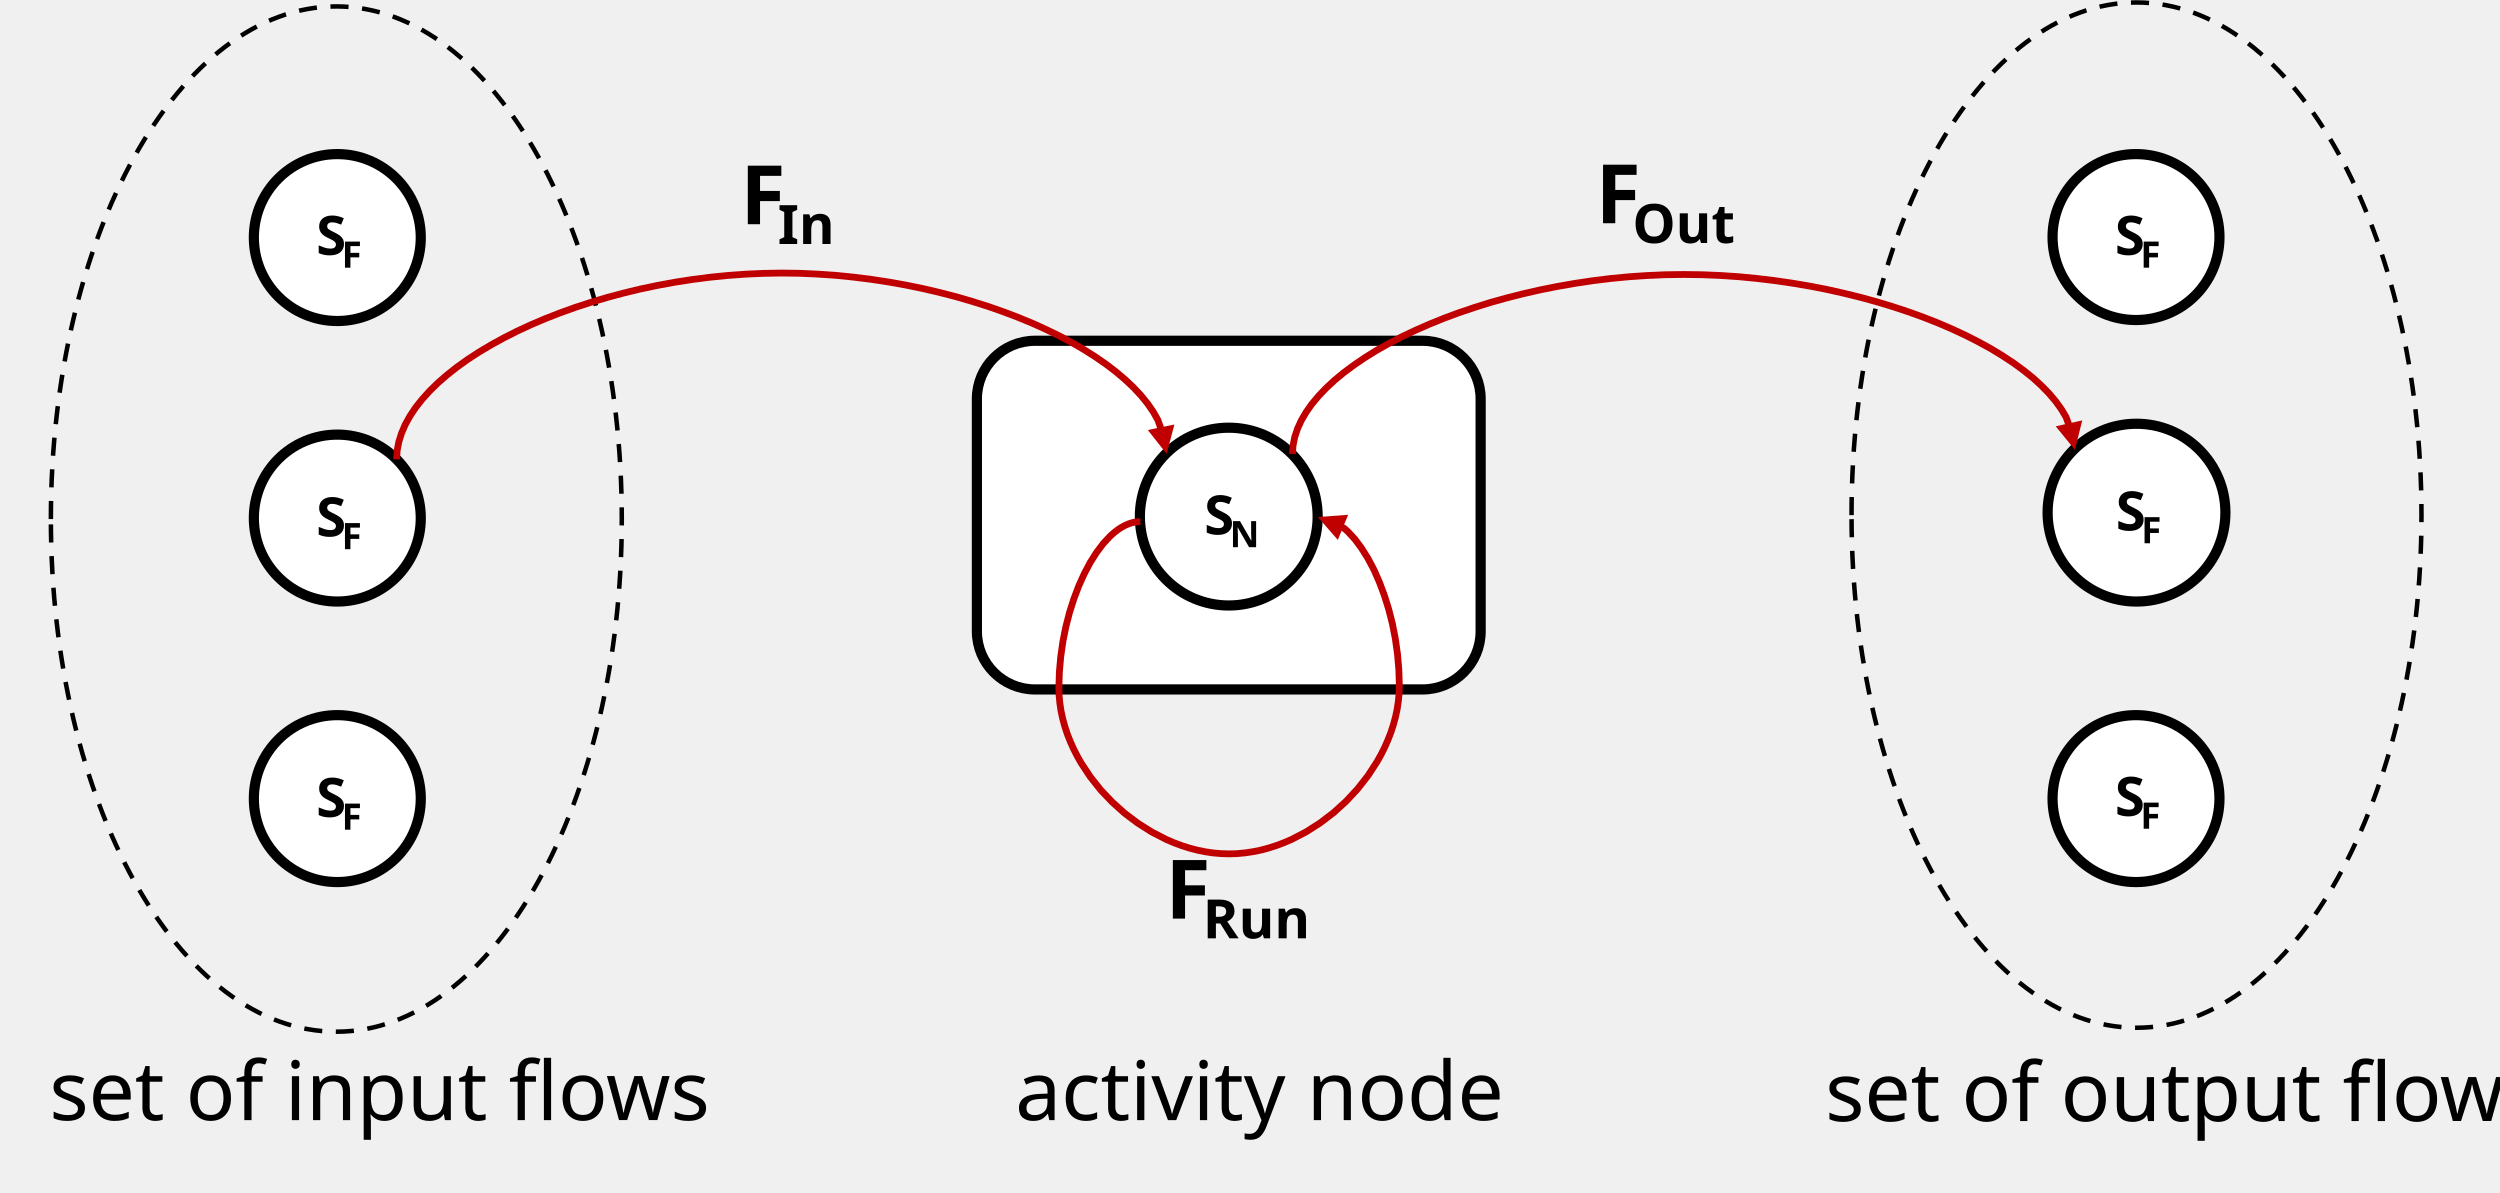
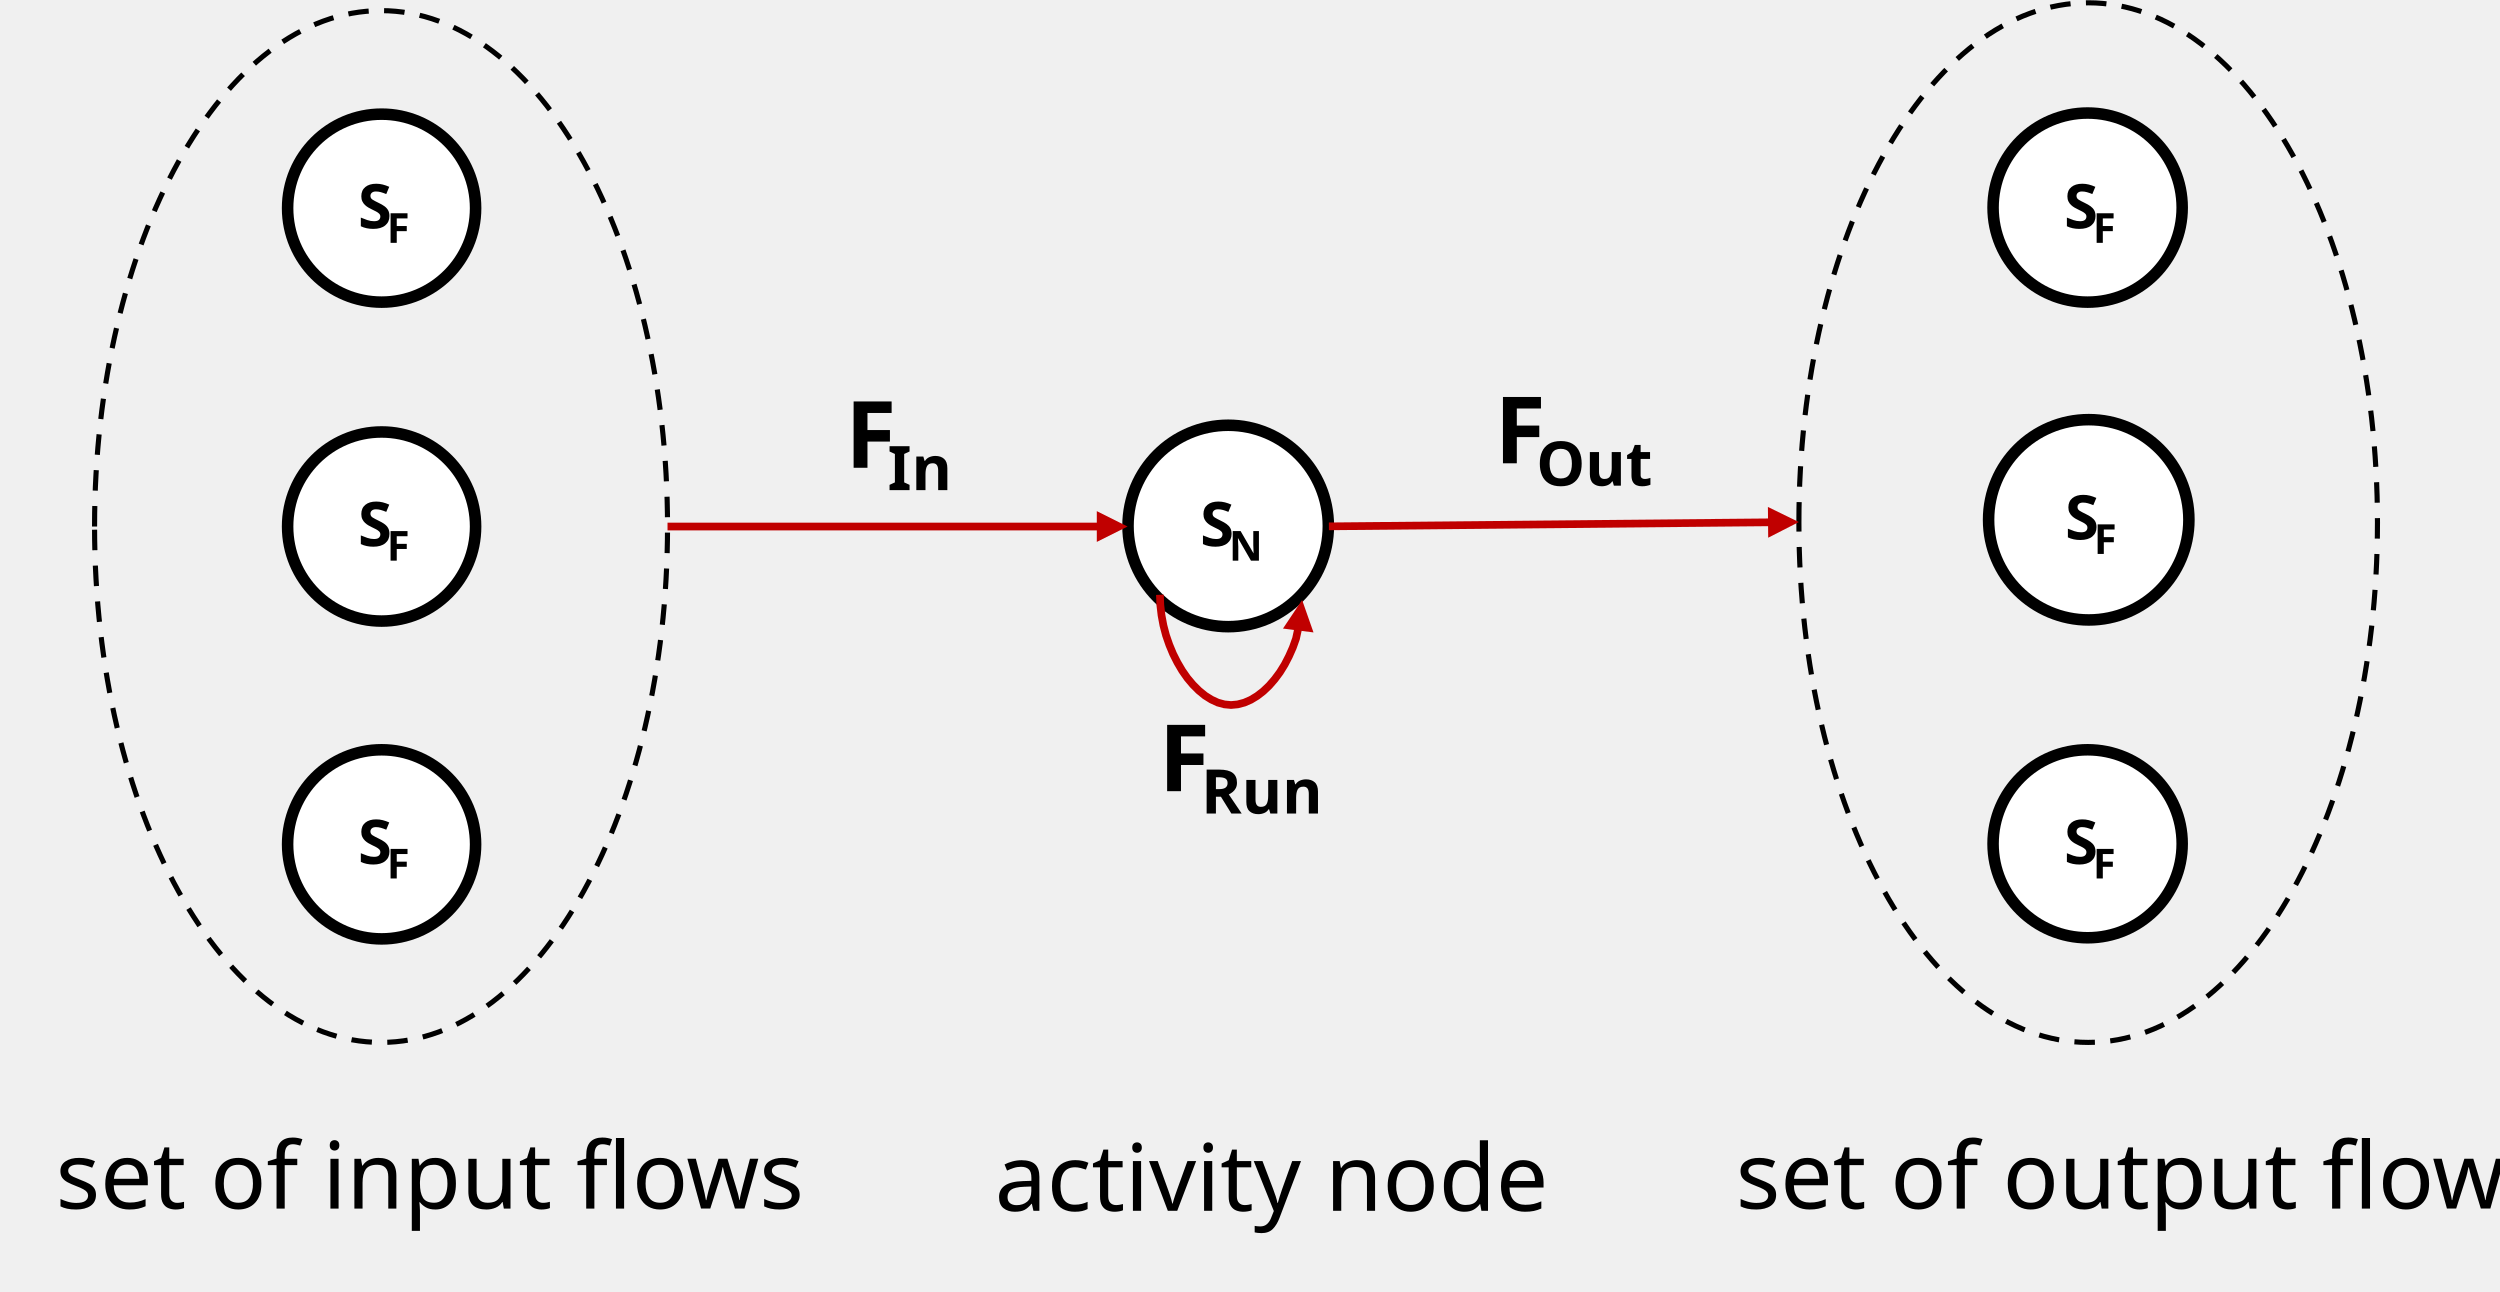
- <svg xmlns="http://www.w3.org/2000/svg" width="2531" height="1207" overflow="hidden">
+ <svg xmlns="http://www.w3.org/2000/svg" width="2234" height="1154" overflow="hidden">
  <defs>
    <clipPath id="clip0">
-       <rect x="443" y="63" width="2531" height="1207" />
+       <rect x="159" y="112" width="2234" height="1154" />
    </clipPath>
  </defs>
-   <g clip-path="url(#clip0)" transform="translate(-443 -63)">
-     <path d="M1432 466.835C1432 434.341 1458.34 408 1490.83 408L1883.17 408C1915.66 408 1942 434.341 1942 466.835L1942 702.165C1942 734.659 1915.66 761 1883.17 761L1490.83 761C1458.34 761 1432 734.659 1432 702.165Z" stroke="#000000" stroke-width="10.312" stroke-miterlimit="8" fill="#FFFFFF" fill-rule="evenodd" />
-     <path d="M700 587.5C700 540.832 737.832 503 784.5 503 831.168 503 869 540.832 869 587.5 869 634.168 831.168 672 784.5 672 737.832 672 700 634.168 700 587.5Z" stroke="#000000" stroke-width="10.312" stroke-miterlimit="8" fill="#FFFFFF" fill-rule="evenodd" />
-     <text font-family="Calibri,Calibri_MSFontService,sans-serif" font-weight="700" font-size="55" transform="matrix(1 0 0 1 763.136 606)">S<tspan font-size="37" x="25.781" y="13">F</tspan>
+   <g clip-path="url(#clip0)" transform="translate(-159 -112)">
+     <path d="M416 582.5C416 535.832 453.608 498 500 498 546.392 498 584 535.832 584 582.5 584 629.168 546.392 667 500 667 453.608 667 416 629.168 416 582.5Z" stroke="#000000" stroke-width="10.312" stroke-miterlimit="8" fill="#FFFFFF" fill-rule="evenodd" />
+     <text font-family="Calibri,Calibri_MSFontService,sans-serif" font-weight="700" font-size="55" transform="matrix(1 0 0 1 478.905 600)">S<tspan font-size="37" x="25.781" y="13">F</tspan>
    </text>
-     <path d="M2516 582C2516 532.294 2556.29 492 2606 492 2655.71 492 2696 532.294 2696 582 2696 631.706 2655.71 672 2606 672 2556.29 672 2516 631.706 2516 582Z" stroke="#000000" stroke-width="10.312" stroke-miterlimit="8" fill="#FFFFFF" fill-rule="evenodd" />
-     <text font-family="Calibri,Calibri_MSFontService,sans-serif" font-weight="700" font-size="55" transform="matrix(1 0 0 1 2585.05 600)">S<tspan font-size="37" x="25.781" y="13">F</tspan>
+     <path d="M1936 576.5C1936 527.071 1976.07 487 2025.5 487 2074.93 487 2115 527.071 2115 576.5 2115 625.929 2074.93 666 2025.5 666 1976.07 666 1936 625.929 1936 576.5Z" stroke="#000000" stroke-width="10.312" stroke-miterlimit="8" fill="#FFFFFF" fill-rule="evenodd" />
+     <text font-family="Calibri,Calibri_MSFontService,sans-serif" font-weight="700" font-size="55" transform="matrix(1 0 0 1 2004.34 594)">S<tspan font-size="37" x="25.781" y="13">F</tspan>
    </text>
-     <path d="M700 303.5C700 256.832 737.832 219 784.5 219 831.168 219 869 256.832 869 303.5 869 350.168 831.168 388 784.5 388 737.832 388 700 350.168 700 303.5Z" stroke="#000000" stroke-width="10.312" stroke-miterlimit="8" fill="#FFFFFF" fill-rule="evenodd" />
-     <text font-family="Calibri,Calibri_MSFontService,sans-serif" font-weight="700" font-size="55" transform="matrix(1 0 0 1 763.136 321)">S<tspan font-size="37" x="25.781" y="13">F</tspan>
+     <path d="M416 298C416 251.608 453.608 214 500 214 546.392 214 584 251.608 584 298 584 344.392 546.392 382 500 382 453.608 382 416 344.392 416 298Z" stroke="#000000" stroke-width="10.312" stroke-miterlimit="8" fill="#FFFFFF" fill-rule="evenodd" />
+     <text font-family="Calibri,Calibri_MSFontService,sans-serif" font-weight="700" font-size="55" transform="matrix(1 0 0 1 478.905 316)">S<tspan font-size="37" x="25.781" y="13">F</tspan>
    </text>
-     <path d="M700 871.5C700 824.832 737.832 787 784.5 787 831.168 787 869 824.832 869 871.5 869 918.168 831.168 956 784.5 956 737.832 956 700 918.168 700 871.5Z" stroke="#000000" stroke-width="10.312" stroke-miterlimit="8" fill="#FFFFFF" fill-rule="evenodd" />
-     <text font-family="Calibri,Calibri_MSFontService,sans-serif" font-weight="700" font-size="55" transform="matrix(1 0 0 1 763.136 890)">S<tspan font-size="37" x="25.781" y="13">F</tspan>
+     <path d="M416 866.5C416 819.832 453.608 782 500 782 546.392 782 584 819.832 584 866.5 584 913.168 546.392 951 500 951 453.608 951 416 913.168 416 866.5Z" stroke="#000000" stroke-width="10.312" stroke-miterlimit="8" fill="#FFFFFF" fill-rule="evenodd" />
+     <text font-family="Calibri,Calibri_MSFontService,sans-serif" font-weight="700" font-size="55" transform="matrix(1 0 0 1 478.905 884)">S<tspan font-size="37" x="25.781" y="13">F</tspan>
    </text>
-     <path d="M2521 303C2521 256.608 2558.83 219 2605.5 219 2652.17 219 2690 256.608 2690 303 2690 349.392 2652.17 387 2605.5 387 2558.83 387 2521 349.392 2521 303Z" stroke="#000000" stroke-width="10.312" stroke-miterlimit="8" fill="#FFFFFF" fill-rule="evenodd" />
-     <text font-family="Calibri,Calibri_MSFontService,sans-serif" font-weight="700" font-size="55" transform="matrix(1 0 0 1 2584.15 321)">S<tspan font-size="37" x="25.781" y="13">F</tspan>
+     <path d="M1940 297.5C1940 250.832 1977.83 213 2024.5 213 2071.17 213 2109 250.832 2109 297.5 2109 344.168 2071.17 382 2024.5 382 1977.83 382 1940 344.168 1940 297.5Z" stroke="#000000" stroke-width="10.312" stroke-miterlimit="8" fill="#FFFFFF" fill-rule="evenodd" />
+     <text font-family="Calibri,Calibri_MSFontService,sans-serif" font-weight="700" font-size="55" transform="matrix(1 0 0 1 2003.45 316)">S<tspan font-size="37" x="25.781" y="13">F</tspan>
    </text>
-     <path d="M2521 871.5C2521 824.832 2558.83 787 2605.5 787 2652.17 787 2690 824.832 2690 871.5 2690 918.168 2652.17 956 2605.5 956 2558.83 956 2521 918.168 2521 871.5Z" stroke="#000000" stroke-width="10.312" stroke-miterlimit="8" fill="#FFFFFF" fill-rule="evenodd" />
-     <text font-family="Calibri,Calibri_MSFontService,sans-serif" font-weight="700" font-size="55" transform="matrix(1 0 0 1 2584.15 889)">S<tspan font-size="37" x="25.781" y="13">F</tspan>
+     <path d="M1940 866C1940 819.608 1977.83 782 2024.5 782 2071.17 782 2109 819.608 2109 866 2109 912.392 2071.17 950 2024.5 950 1977.83 950 1940 912.392 1940 866Z" stroke="#000000" stroke-width="10.312" stroke-miterlimit="8" fill="#FFFFFF" fill-rule="evenodd" />
+     <text font-family="Calibri,Calibri_MSFontService,sans-serif" font-weight="700" font-size="55" transform="matrix(1 0 0 1 2003.45 884)">S<tspan font-size="37" x="25.781" y="13">F</tspan>
    </text>
-     <path d="M494.5 588.5C494.5 301.864 623.89 69.5 783.5 69.5 943.11 69.5 1072.5 301.864 1072.5 588.5 1072.5 875.136 943.11 1107.5 783.5 1107.5 623.89 1107.5 494.5 875.136 494.5 588.5Z" stroke="#000000" stroke-width="4.583" stroke-miterlimit="8" stroke-dasharray="18.333 13.75" fill="none" fill-rule="evenodd" />
-     <path d="M2317.5 584.5C2317.5 297.864 2446.67 65.5 2606 65.5 2765.33 65.5 2894.5 297.864 2894.5 584.5 2894.5 871.136 2765.33 1103.5 2606 1103.5 2446.67 1103.5 2317.5 871.136 2317.5 584.5Z" stroke="#000000" stroke-width="4.583" stroke-miterlimit="8" stroke-dasharray="18.333 13.75" fill="none" fill-rule="evenodd" />
-     <text font-family="Calibri,Calibri_MSFontService,sans-serif" font-weight="400" font-size="83" transform="matrix(1 0 0 1 492.978 1197)">set of input flows<tspan font-size="83" x="1797.84" y="1">set of output flows</tspan>
+     <path d="M243.5 582.5C243.5 327.897 358.115 121.5 499.5 121.5 640.885 121.5 755.5 327.897 755.5 582.5 755.5 837.103 640.885 1043.5 499.5 1043.5 358.115 1043.5 243.5 837.103 243.5 582.5Z" stroke="#000000" stroke-width="4.583" stroke-miterlimit="8" stroke-dasharray="18.333 13.75" fill="none" fill-rule="evenodd" />
+     <path d="M1766.5 579C1766.5 322.464 1882.23 114.5 2025 114.5 2167.77 114.5 2283.5 322.464 2283.5 579 2283.5 835.536 2167.77 1043.5 2025 1043.5 1882.23 1043.5 1766.5 835.536 1766.5 579Z" stroke="#000000" stroke-width="4.583" stroke-miterlimit="8" stroke-dasharray="18.333 13.75" fill="none" fill-rule="evenodd" />
+     <text font-family="Calibri,Calibri_MSFontService,sans-serif" font-weight="400" font-size="83" transform="matrix(1 0 0 1 208.747 1192)">set of input flows<tspan font-size="83" x="1501.37" y="0">set of output flows</tspan>
    </text>
-     <path d="M1597 586C1597 536.294 1637.29 496 1687 496 1736.71 496 1777 536.294 1777 586 1777 635.706 1736.71 676 1687 676 1637.29 676 1597 635.706 1597 586Z" stroke="#000000" stroke-width="10.312" stroke-miterlimit="8" fill="#FFFFFF" fill-rule="evenodd" />
-     <text font-family="Calibri,Calibri_MSFontService,sans-serif" font-weight="700" font-size="55" transform="matrix(1 0 0 1 1662.16 604)">S<tspan font-size="37" x="25.781" y="13">N</tspan>
-       <tspan font-size="83" x="-469.55" y="-314">F</tspan>
-       <tspan font-size="55" x="-431.737" y="-294">In</tspan>
-       <tspan font-size="83" x="-39.245" y="389">F</tspan>
-       <tspan font-size="55" x="-1.432" y="409">Run</tspan>
-       <tspan font-size="83" x="396.299" y="-315">F</tspan>
-       <tspan font-size="55" x="433.516" y="-295">Out</tspan>
+     <path d="M1167 582C1167 532.294 1207.07 492 1256.5 492 1305.93 492 1346 532.294 1346 582 1346 631.706 1305.93 672 1256.5 672 1207.07 672 1167 631.706 1167 582Z" stroke="#000000" stroke-width="10.312" stroke-miterlimit="8" fill="#FFFFFF" fill-rule="evenodd" />
+     <text font-family="Calibri,Calibri_MSFontService,sans-serif" font-weight="700" font-size="55" transform="matrix(1 0 0 1 1231.44 600)">S<tspan font-size="37" x="25.781" y="13">N</tspan>
+       <tspan font-size="83" x="-317.119" y="-70">F</tspan>
+       <tspan font-size="55" x="-279.306" y="-50">In</tspan>
+       <tspan font-size="83" x="-36.953" y="219">F</tspan>
+       <tspan font-size="55" x="0.859" y="239">Run</tspan>
+       <tspan font-size="83" x="263.137" y="-74">F</tspan>
+       <tspan font-size="55" x="300.353" y="-54">Out</tspan>
    </text>
-     <path d="M841.069 527.845 841.646 518.819 843.41 509.537 846.272 500.431 850.159 491.362 855.122 482.402 860.966 473.604 867.812 464.967 875.52 456.431 884.105 448.037 893.493 439.854 903.623 431.876 914.498 424.1 926.119 416.521 938.416 409.206 951.333 402.086 964.814 395.282 978.914 388.736 993.513 382.506 1008.67 376.595 1024.2 370.999 1040.23 365.782 1056.63 360.881 1073.34 356.42 1090.43 352.273 1107.77 348.629 1125.42 345.362 1143.2 342.598 1161.23 340.273 1179.39 338.451 1197.61 337.132 1215.96 336.315 1234.31 336.001 1252.66 336.252 1271.01 337.069 1289.23 338.326 1307.39 340.148 1325.41 342.409 1343.18 345.109 1360.84 348.25 1378.17 351.831 1395.19 355.788 1411.97 360.124 1428.37 364.899 1444.34 369.927 1459.93 375.397 1475.01 381.117 1489.68 387.158 1503.71 393.516 1517.25 400.126 1530.17 406.997 1542.41 414.127 1554.03 421.511 1564.9 429.033 1575.1 436.824 1584.42 444.751 1593 452.826 1600.72 461.12 1607.57 469.563 1613.48 478.114 1618.45 486.95 1622.68 498.913 1616.19 501.201 1612.07 489.52 1612.32 490.063 1607.57 481.625 1607.74 481.894 1601.99 473.582 1602.14 473.791 1595.45 465.541 1595.61 465.718 1588.05 457.593 1588.21 457.755 1579.77 449.817 1579.9 449.932 1570.71 442.12 1570.85 442.233 1560.79 434.545 1560.92 434.641 1550.17 427.203 1550.28 427.277 1538.78 419.964 1538.89 420.034 1526.77 412.972 1526.89 413.036 1514.07 406.224 1514.18 406.278 1500.74 399.715 1500.83 399.758 1486.89 393.445 1487 393.492 1472.44 387.492 1472.53 387.528 1457.53 381.84 1457.61 381.87 1442.11 376.432 1442.22 376.467 1426.34 371.467 1426.41 371.489 1410.1 366.739 1410.2 366.767 1393.51 362.454 1393.6 362.474 1376.66 358.537 1376.74 358.555 1359.49 354.993 1359.59 355.011 1342.02 351.886 1342.11 351.9 1324.42 349.212 1324.51 349.224 1306.57 346.974 1306.66 346.984 1288.59 345.172 1288.7 345.181 1270.58 343.931 1270.66 343.935 1252.41 343.123 1252.52 343.126 1234.27 342.876 1234.37 342.876 1216.12 343.188 1216.22 343.185 1197.97 343.998 1198.06 343.992 1179.94 345.305 1180.03 345.297 1161.97 347.109 1162.06 347.098 1144.13 349.411 1144.22 349.398 1126.53 352.148 1126.63 352.131 1109.06 355.381 1109.14 355.365 1091.89 358.99 1092 358.967 1075 363.092 1075.07 363.072 1058.45 367.51 1058.55 367.482 1042.23 372.357 1042.31 372.332 1026.38 377.52 1026.48 377.485 1011.04 383.048 1011.12 383.016 996.062 388.891 996.162 388.85 981.662 395.038 981.76 394.994 967.76 401.494 967.861 401.445 954.486 408.195 954.597 408.137 941.784 415.199 941.882 415.143 929.695 422.393 929.815 422.318 918.315 429.818 918.437 429.735 907.687 437.422 907.814 437.327 897.814 445.202 897.946 445.093 888.696 453.155 888.841 453.022 880.403 461.272 880.551 461.117 872.989 469.492 873.131 469.324 866.444 477.761 866.613 477.528 860.926 486.091 861.069 485.854 856.257 494.542 856.409 494.23 852.659 502.98 852.779 502.657 850.029 511.407 850.127 511.018 848.439 519.893 848.493 519.47 847.93 528.283ZM1631.98 492.791 1624.06 522.501 1605.04 498.345Z" fill="#C00000" />
-     <path d="M-0.221 3.43-4.287 3.168-8.565 2.409-12.751 1.105-16.87-0.65-20.962-2.864-24.951-5.523-28.82-8.54-32.71-11.969-40.071-19.846-47.078-29.104-53.663-39.524-59.774-51.045-65.425-63.491-70.496-76.866-74.992-90.922-78.79-105.671-81.827-120.858-84.041-136.419-85.433-152.232-85.939-168.188-85.682-176.28-84.913-184.359-83.695-192.372-81.965-200.381-79.793-208.303-77.234-216.108-74.169-223.834-70.792-231.417-66.967-238.938-62.808-246.297-53.473-260.394-42.85-273.817-31.026-286.277-18.252-297.779-4.519-308.143 9.982-317.301 25.103-325.052 32.915-328.382 40.819-331.314 48.856-333.866 56.909-335.975 65.094-337.637 73.352-338.853 81.55-339.558 89.875-339.814 98.15-339.558 106.412-338.789 114.595-337.574 122.787-335.91 130.906-333.737 138.884-331.184 146.784-328.19 154.595-324.86 169.724-316.978 184.224-307.693 197.955-297.204 210.732-285.571 222.553-272.86 233.174-259.314 242.506-244.967 246.661-237.552 250.486-229.964 253.864-222.252 256.927-214.404 259.484-206.479 261.654-198.499 263.384-190.426 264.601-182.227 265.37-174.091 265.627-165.875 265.12-149.735 263.729-133.675 261.516-117.929 258.479-102.492 254.682-87.621 250.189-73.317 245.122-59.828 239.533-47.126 233.355-35.47 226.778-24.933 219.774-15.553 212.408-7.541 208.244-3.87 202.414-0.988 199.367-7.152 204.789-9.832 204.04-9.329 207.727-12.579 207.469-12.326 214.594-20.076 214.37-19.806 221.183-28.931 221.021-28.695 227.459-39.008 227.338-38.797 233.4-50.235 233.291-50.009 238.791-62.509 238.719-62.334 243.719-75.646 243.658-75.468 248.096-89.593 248.044-89.413 251.794-104.1 251.752-103.914 254.752-119.164 254.721-118.978 256.908-134.541 256.888-134.359 258.263-150.234 258.252-150.045 258.752-165.983 258.752-165.768 258.502-173.768 258.515-173.552 257.765-181.489 257.787-181.308 256.6-189.308 256.639-189.092 254.951-196.967 254.996-196.785 252.871-204.598 252.916-204.445 250.416-212.195 250.485-212 247.485-219.688 247.539-219.558 244.226-227.121 244.306-226.952 240.556-234.39 240.626-234.257 236.564-241.507 236.681-241.313 227.493-255.438 227.67-255.192 217.232-268.504 217.42-268.284 205.795-280.784 205.998-280.583 193.436-292.021 193.663-291.831 180.163-302.143 180.396-301.98 166.146-311.105 166.412-310.951 151.537-318.701 151.777-318.588 144.152-321.838 144.282-321.786 136.532-324.723 136.702-324.664 128.89-327.164 129.049-327.117 121.111-329.242 121.316-329.194 113.316-330.819 113.495-330.787 105.495-331.975 105.682-331.952 97.619-332.702 97.831-332.689 89.769-332.939 89.981-332.939 81.856-332.689 82.044-332.7 74.044-332.013 74.251-332.037 66.188-330.849 66.372-330.881 58.372-329.256 58.558-329.3 50.683-327.237 50.853-327.286 42.978-324.786 43.133-324.84 35.383-321.965 35.535-322.025 27.91-318.775 28.131-318.879 13.256-311.254 13.523-311.406-0.727-302.406-0.492-302.569-13.992-292.381-13.762-292.571-26.325-281.258-26.131-281.446-37.757-269.196-37.555-269.429-47.992-256.242-47.821-256.477-57.009-242.602-56.882-242.809-60.945-235.621-60.873-235.754-64.623-228.379-64.547-228.539-67.86-221.101-67.805-221.232-70.805-213.67-70.734-213.867-73.234-206.242-73.185-206.404-75.31-198.654-75.265-198.837-76.953-191.024-76.914-191.233-78.102-183.421-78.078-183.612-78.828-175.737-78.814-175.953-79.064-168.078-79.064-168.297-78.564-152.547-78.576-152.739-77.201-137.114-77.222-137.297-75.034-121.922-75.067-122.112-72.067-107.112-72.109-107.295-68.359-92.732-68.413-92.922-63.976-79.047-64.036-79.219-59.036-66.031-59.12-66.234-53.558-53.984-53.651-54.173-47.651-42.861-47.782-43.086-41.344-32.899-41.509-33.137-34.697-24.137-34.926-24.409-27.801-16.784-28.04-17.016-24.352-13.766-24.511-13.898-20.824-11.023-21.031-11.173-17.281-8.673-17.552-8.836-13.739-6.773-14.027-6.912-10.215-5.287-10.54-5.407-6.728-4.219-7.149-4.322-3.275-3.635-3.654-3.68 0.221-3.43ZM210.348 6.913 179.688 4.625 199.914-18.531Z" fill="#C00000" transform="matrix(1 -1.22465e-16 -1.22465e-16 -1 1597.5 591.083)" />
-     <path d="M1748.07 522.405 1748.65 513.682 1750.42 504.754 1753.36 495.877 1757.32 487.177 1762.35 478.524 1768.33 470.04 1775.31 461.657 1783.15 453.433 1791.8 445.421 1801.38 437.489 1811.7 429.83 1822.75 422.314 1834.49 414.989 1846.99 407.923 1860.1 401.116 1873.88 394.569 1888.16 388.279 1903 382.242 1918.35 376.518 1934.19 371.176 1950.4 366.086 1967.05 361.436 1984.07 357.103 2001.41 353.146 2019.05 349.628 2036.95 346.489 2055.03 343.789 2073.31 341.528 2091.78 339.768 2110.31 338.513 2128.9 337.696 2147.56 337.445 2166.22 337.696 2184.81 338.45 2203.4 339.706 2221.81 341.465 2240.08 343.662 2258.22 346.299 2276.05 349.313 2293.71 352.768 2311.04 356.662 2328.06 360.869 2344.71 365.456 2360.98 370.419 2376.75 375.634 2392.15 381.23 2407 387.08 2421.28 393.247 2435.01 399.668 2448.11 406.345 2460.6 413.219 2472.34 420.352 2483.46 427.685 2493.72 435.217 2503.3 442.893 2511.95 450.785 2519.79 458.815 2526.77 467.01 2532.75 475.31 2537.81 483.839 2541.86 494.893 2535.41 497.262 2531.46 486.505 2531.73 487.072 2526.92 478.947 2527.09 479.205 2521.27 471.143 2521.45 471.361 2514.63 463.361 2514.79 463.534 2507.1 455.659 2507.25 455.798 2498.75 448.048 2498.91 448.19 2489.48 440.627 2489.59 440.715 2479.46 433.278 2479.61 433.378 2468.61 426.128 2468.72 426.195 2457.09 419.133 2457.22 419.206 2444.84 412.394 2444.94 412.445 2431.94 405.82 2432.04 405.871 2418.42 399.496 2418.51 399.538 2404.32 393.413 2404.43 393.456 2389.68 387.643 2389.76 387.676 2374.45 382.113 2374.55 382.146 2358.86 376.959 2358.93 376.983 2342.75 372.045 2342.84 372.072 2326.27 367.509 2326.36 367.532 2309.42 363.344 2309.5 363.361 2292.25 359.486 2292.34 359.506 2274.78 356.068 2274.86 356.084 2257.11 353.084 2257.19 353.097 2239.13 350.472 2239.21 350.483 2221.03 348.295 2221.11 348.304 2202.8 346.554 2202.89 346.562 2184.39 345.312 2184.49 345.317 2165.99 344.567 2166.08 344.57 2147.52 344.32 2147.61 344.32 2129.05 344.57 2129.15 344.567 2110.65 345.379 2110.73 345.375 2092.29 346.625 2092.39 346.617 2074.01 348.367 2074.11 348.356 2055.92 350.606 2056.01 350.595 2038.01 353.282 2038.09 353.268 2020.28 356.393 2020.36 356.379 2002.8 359.879 2002.89 359.859 1985.64 363.796 1985.72 363.776 1968.79 368.089 1968.86 368.068 1952.3 372.693 1952.4 372.662 1936.28 377.725 1936.35 377.702 1920.6 383.015 1920.7 382.978 1905.45 388.666 1905.55 388.629 1890.8 394.629 1890.89 394.591 1876.7 400.841 1876.79 400.8 1863.1 407.3 1863.21 407.246 1850.21 413.996 1850.32 413.937 1837.94 420.937 1838.07 420.862 1826.44 428.112 1826.56 428.038 1815.62 435.475 1815.74 435.393 1805.55 442.955 1805.69 442.843 1796.25 450.655 1796.4 450.529 1787.9 458.404 1788.05 458.255 1780.36 466.317 1780.52 466.144 1773.7 474.331 1773.87 474.112 1768.06 482.362 1768.22 482.112 1763.35 490.487 1763.5 490.182 1759.69 498.557 1759.83 498.212 1757.01 506.712 1757.12 506.302 1755.43 514.802 1755.49 514.359 1754.93 522.859ZM2551.06 488.611 2543.62 518.445 2524.22 494.597Z" fill="#C00000" />
-     <text font-family="Calibri,Calibri_MSFontService,sans-serif" font-weight="400" font-size="83" transform="matrix(1 0 0 1 1470.81 1197)">activity node</text>
+     <path d="M0.139-3.435 9.519-3.054 18.891-1.963 28.129-0.231 37.187 2.146 45.909 5.16 54.247 8.624 62.145 12.604 69.606 16.978 76.47 21.77 82.639 26.965 88.114 32.441 92.861 38.241 96.65 44.291 99.551 50.497 101.332 57.005 101.953 63.562 101.333 70.103 99.632 76.567 96.936 82.769 93.278 88.821 88.799 94.617 83.564 100.114 77.655 105.244 71.119 110.097 64.008 114.493 56.425 118.413 48.463 121.945 40.071 124.937 28.089 127.539 26.63 120.821 38.395 118.266 37.97 118.387 46.033 115.512 45.794 115.608 53.544 112.17 53.359 112.259 60.734 108.446 60.505 108.576 67.38 104.326 67.138 104.49 73.451 99.803 73.246 99.967 78.934 95.029 78.698 95.254 83.698 90.004 83.468 90.273 87.718 84.773 87.496 85.097 90.933 79.409 90.723 79.817 93.223 74.067 93.051 74.563 94.613 68.625 94.515 69.176 95.078 63.238 95.078 63.887 94.515 57.949 94.622 58.532 92.997 52.595 93.198 53.143 90.511 47.393 90.712 47.762 87.149 42.075 87.402 42.427 82.902 36.927 83.132 37.181 77.882 31.931 78.098 32.129 72.161 27.129 72.407 27.319 65.782 22.694 66.012 22.84 58.762 18.59 58.953 18.695 51.265 14.82 51.494 14.925 43.369 11.55 43.565 11.624 35.065 8.686 35.315 8.762 26.503 6.45 26.741 6.504 17.741 4.816 17.977 4.852 8.852 3.789 9.111 3.81-0.139 3.435ZM33.636 137.244 4.625 127.062 30.177 109.963Z" fill="#C00000" transform="matrix(1.83697e-16 1 1 -1.83697e-16 1195.5 643.5)" />
+     <text font-family="Calibri,Calibri_MSFontService,sans-serif" font-weight="400" font-size="83" transform="matrix(1 0 0 1 1047.95 1194)">activity node</text>
+     <path d="M755.5 579.063 1143.68 579.063 1143.68 585.938 755.5 585.938ZM1139.1 568.751 1166.6 582.501 1139.1 596.251Z" fill="#C00000" />
+     <path d="M0.032-3.437 397.04 0.201 396.977 7.076-0.032 3.437ZM392.552-10.153 419.925 3.848 392.3 17.346Z" fill="#C00000" transform="matrix(1 0 0 -1 1346.5 582.348)" />
  </g>
</svg>
